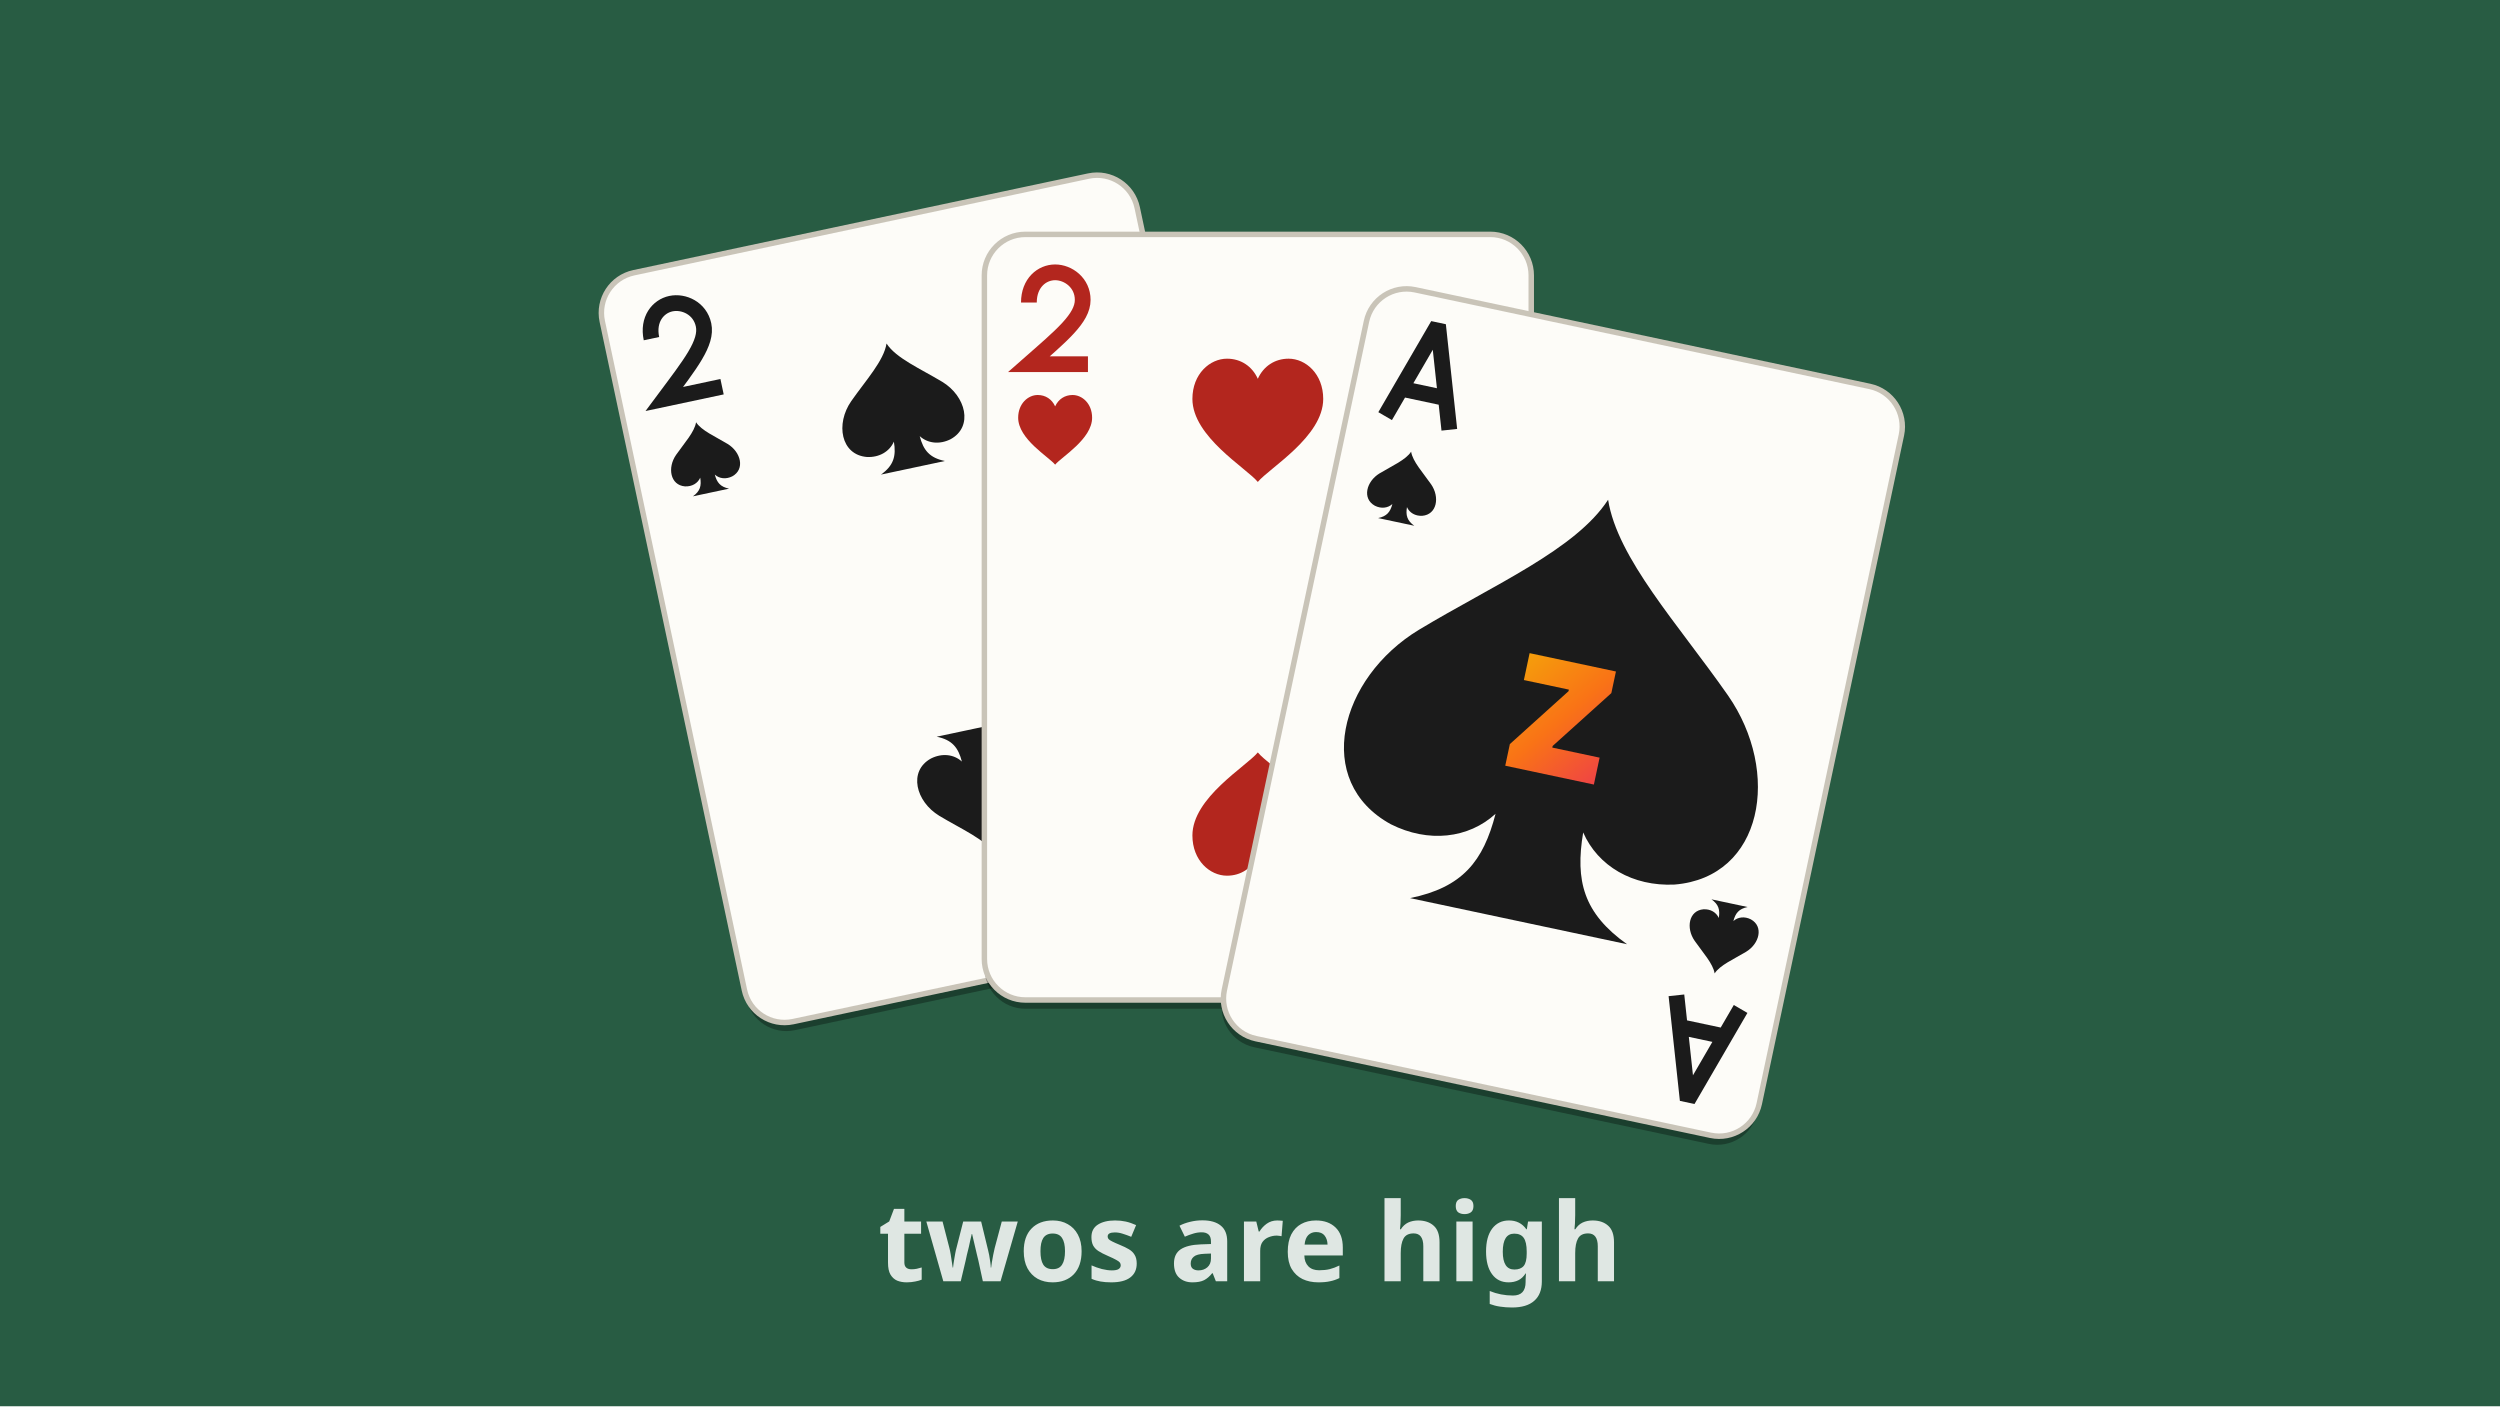
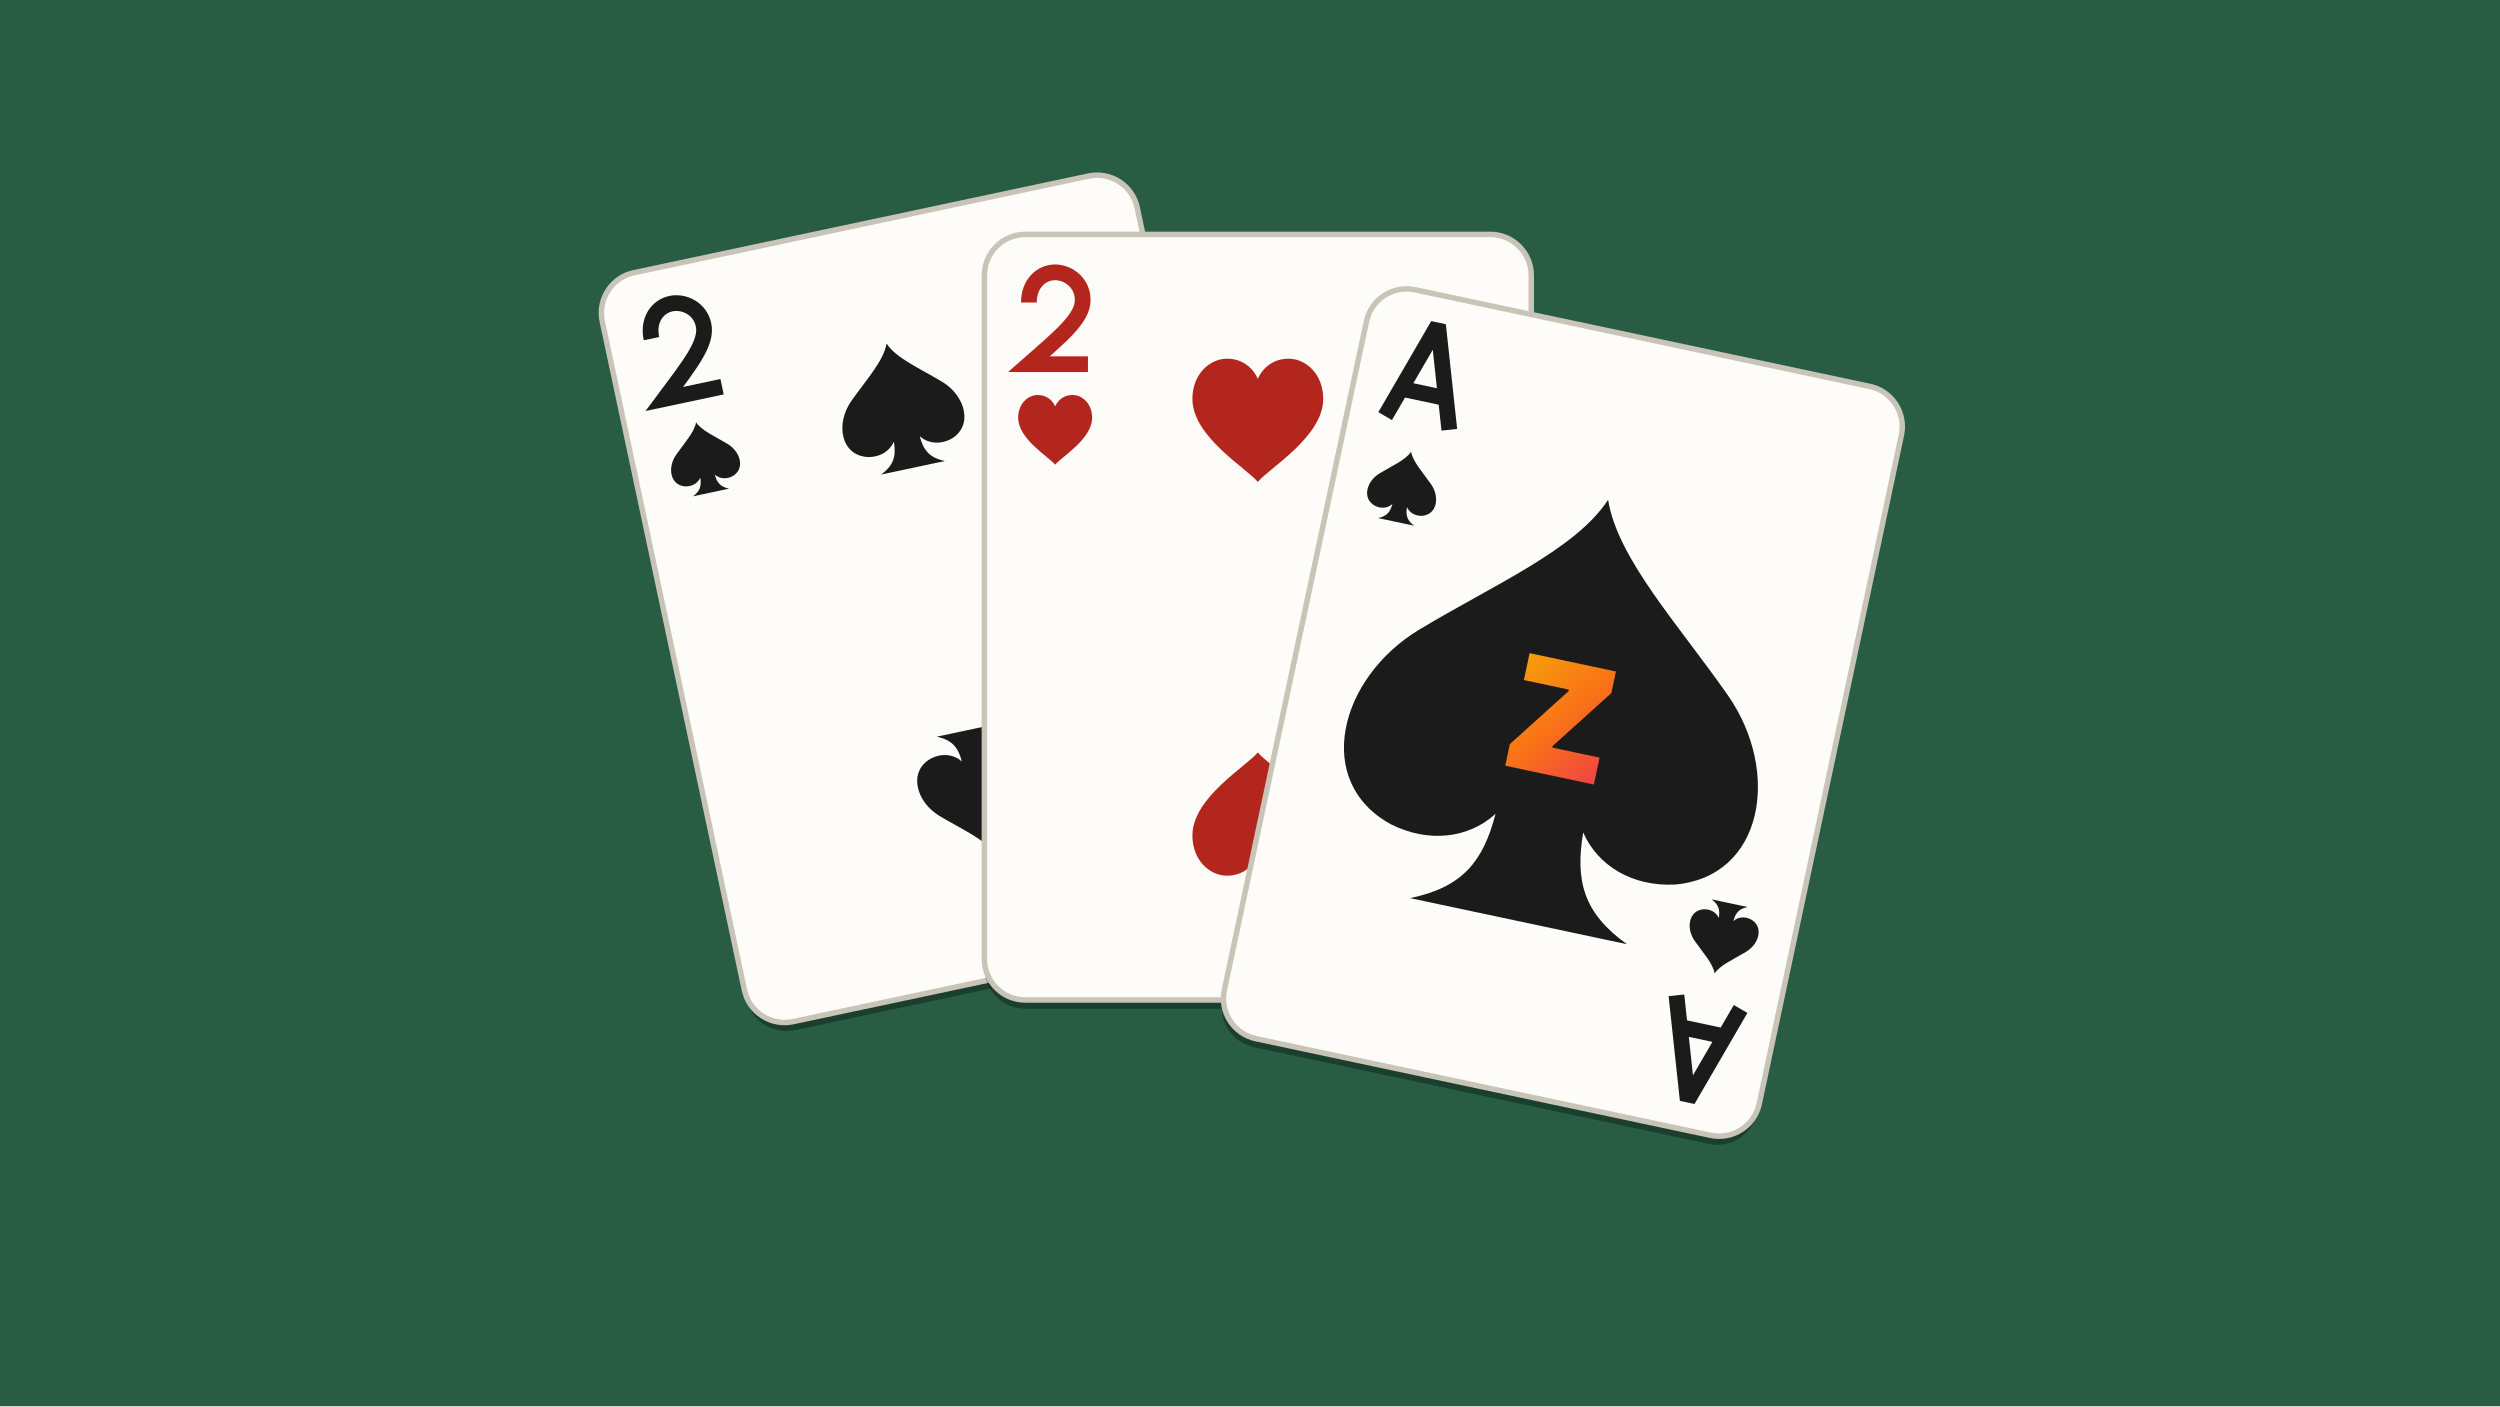
<svg xmlns="http://www.w3.org/2000/svg" width="320" height="180" viewBox="0 0 320 180">
  <defs>
    <symbol id="zc-s-3" overflow="visible">
      <path d="M0-10.2C1-7.6 4.4-5.2 7.4-2.4 10.6 .6 10.8 5.6 6.8 6.8 4.9 7.3 3.1 6.7 2.1 5.3 2.2 7.6 2.9 9 5.2 10H-5.2C-2.9 9-2.2 7.6-2.1 5.3-3.1 6.7-4.9 7.3-6.8 6.8-10.8 5.6-10.6 .6-7.4-2.4-4.4-5.2-1 -7.6 0-10.2Z" />
    </symbol>
    <symbol id="zc-s-2" overflow="visible">
      <path d="M0 9.8C-1.8 7.6-10.4 2.6-10.4-3.4-10.4-7.4-7.6-9.8-4.9-9.8-2.7-9.8-.9-8.6 0-6.6 .9-8.6 2.7-9.8 4.9-9.8 7.6-9.8 10.4-7.4 10.4-3.4 10.4 2.6 1.8 7.6 0 9.8Z" />
    </symbol>
    <linearGradient id="zc-g-mark" x1="0" y1="0" x2="1" y2="1">
      <stop offset="0" stop-color="#f59e0b" />
      <stop offset=".5" stop-color="#f97316" />
      <stop offset="1" stop-color="#ef4444" />
    </linearGradient>
  </defs>
  <rect width="320" height="180" fill="#285c43" />
  <g transform="translate(76 36) rotate(-12) scale(0.7)" style="color:#1b1b1b">
    <rect y="1.6" width="100" height="140" rx="7.5" fill="rgba(0,0,0,0.32)" />
    <rect width="100" height="140" rx="7.5" fill="#fdfcf8" stroke="#c9c4b8" />
    <svg width="100" height="140" viewBox="0 0 100 140" fill="currentColor" aria-hidden="true">
      <g class="zc-idx-std">
        <path transform="translate(6.94 6.94) scale(1.2)" d="M1 4.6C1 1.6 3 0 5 0S9.2 1.6 9.2 4.2C9.2 7 6 9.6 1 14H10" fill="none" stroke="currentColor" stroke-width="2.4" stroke-linejoin="miter" stroke-miterlimit="6" />
        <g transform="translate(12.94 35.74) scale(0.65)">
          <use href="#zc-s-3" />
        </g>
      </g>
      <g class="zc-idx-std" transform="rotate(180 50 70)">
        <path transform="translate(6.94 6.94) scale(1.2)" d="M1 4.6C1 1.6 3 0 5 0S9.2 1.6 9.2 4.2C9.2 7 6 9.6 1 14H10" fill="none" stroke="currentColor" stroke-width="2.4" stroke-linejoin="miter" stroke-miterlimit="6" />
        <g transform="translate(12.94 35.74) scale(0.65)">
          <use href="#zc-s-3" />
        </g>
      </g>
      <g class="zc-idx-row" display="none">
        <path transform="translate(8.52 8.52) scale(2.1)" d="M1 4.6C1 1.6 3 0 5 0S9.2 1.6 9.2 4.2C9.2 7 6 9.6 1 14H10" fill="none" stroke="currentColor" stroke-width="2.4" stroke-linejoin="miter" stroke-miterlimit="6" />
        <g transform="translate(63 23) scale(1.25)">
          <use href="#zc-s-3" />
        </g>
      </g>
      <g class="zc-big">
        <g transform="translate(50 34) scale(1.15)">
          <use href="#zc-s-3" />
        </g>
        <g transform="translate(50 106) rotate(180) scale(1.15)">
          <use href="#zc-s-3" />
        </g>
      </g>
      <g class="zc-small" display="none">
        <g transform="translate(50 92) scale(3.1)">
          <use href="#zc-s-3" />
        </g>
      </g>
    </svg>
  </g>
  <g transform="translate(126 30) scale(0.7)" style="color:#b3261e">
    <rect y="1.6" width="100" height="140" rx="7.5" fill="rgba(0,0,0,0.32)" />
    <rect width="100" height="140" rx="7.5" fill="#fdfcf8" stroke="#c9c4b8" />
    <svg width="100" height="140" viewBox="0 0 100 140" fill="currentColor" aria-hidden="true">
      <g class="zc-idx-std">
        <path transform="translate(6.94 6.94) scale(1.2)" d="M1 4.6C1 1.6 3 0 5 0S9.2 1.6 9.2 4.2C9.2 7 6 9.6 1 14H10" fill="none" stroke="currentColor" stroke-width="2.4" stroke-linejoin="miter" stroke-miterlimit="6" />
        <g transform="translate(12.94 35.74) scale(0.65)">
          <use href="#zc-s-2" />
        </g>
      </g>
      <g class="zc-idx-std" transform="rotate(180 50 70)">
        <path transform="translate(6.94 6.94) scale(1.2)" d="M1 4.6C1 1.6 3 0 5 0S9.2 1.6 9.2 4.2C9.2 7 6 9.6 1 14H10" fill="none" stroke="currentColor" stroke-width="2.4" stroke-linejoin="miter" stroke-miterlimit="6" />
        <g transform="translate(12.94 35.74) scale(0.65)">
          <use href="#zc-s-2" />
        </g>
      </g>
      <g class="zc-idx-row" display="none">
        <path transform="translate(8.52 8.52) scale(2.1)" d="M1 4.6C1 1.6 3 0 5 0S9.2 1.6 9.2 4.2C9.2 7 6 9.6 1 14H10" fill="none" stroke="currentColor" stroke-width="2.4" stroke-linejoin="miter" stroke-miterlimit="6" />
        <g transform="translate(63 23) scale(1.25)">
          <use href="#zc-s-2" />
        </g>
      </g>
      <g class="zc-big">
        <g transform="translate(50 34) scale(1.15)">
          <use href="#zc-s-2" />
        </g>
        <g transform="translate(50 106) rotate(180) scale(1.15)">
          <use href="#zc-s-2" />
        </g>
      </g>
      <g class="zc-small" display="none">
        <g transform="translate(50 92) scale(3.1)">
          <use href="#zc-s-2" />
        </g>
      </g>
    </svg>
  </g>
  <g transform="translate(176 36) rotate(12) scale(0.7)" style="color:#1b1b1b">
    <rect y="1.6" width="100" height="140" rx="7.5" fill="rgba(0,0,0,0.32)" />
    <rect width="100" height="140" rx="7.5" fill="#fdfcf8" stroke="#c9c4b8" />
    <svg width="100" height="140" viewBox="0 0 100 140" fill="currentColor" aria-hidden="true">
      <g class="zc-idx-std">
        <path transform="translate(6.94 6.94) scale(1.2)" d="M0 14 5 -1.25 10 14M2.2 9.4H7.8" fill="none" stroke="currentColor" stroke-width="2.4" stroke-linejoin="miter" stroke-miterlimit="2" />
        <g transform="translate(12.94 35.74) scale(0.65)">
          <use href="#zc-s-3" />
        </g>
      </g>
      <g class="zc-idx-std" transform="rotate(180 50 70)">
        <path transform="translate(6.94 6.94) scale(1.2)" d="M0 14 5 -1.25 10 14M2.2 9.4H7.8" fill="none" stroke="currentColor" stroke-width="2.4" stroke-linejoin="miter" stroke-miterlimit="2" />
        <g transform="translate(12.94 35.74) scale(0.65)">
          <use href="#zc-s-3" />
        </g>
      </g>
      <g class="zc-idx-row" display="none">
        <path transform="translate(8.52 8.52) scale(2.1)" d="M0 14 5 -1.25 10 14M2.2 9.4H7.8" fill="none" stroke="currentColor" stroke-width="2.4" stroke-linejoin="miter" stroke-miterlimit="2" />
        <g transform="translate(63 23) scale(1.25)">
          <use href="#zc-s-3" />
        </g>
      </g>
      <g class="zc-big">
        <g transform="translate(50 70) scale(3.9)">
          <use href="#zc-s-3" />
        </g>
        <path transform="translate(50 71.17) scale(1.415703)" d="M-5.852 7.438L5.852 7.438L5.852 3.885L-0.392 3.885L-0.392 3.667L5.602 -4.583L5.602 -7.438L-5.798 -7.438L-5.798 -3.885L0.142 -3.885L0.142 -3.678L-5.852 4.583Z" fill="url(#zc-g-mark)" />
      </g>
      <g class="zc-small" display="none">
        <g transform="translate(50 92) scale(3.1)">
          <use href="#zc-s-3" />
        </g>
        <path transform="translate(50 92.93) scale(1.125303)" d="M-5.852 7.438L5.852 7.438L5.852 3.885L-0.392 3.885L-0.392 3.667L5.602 -4.583L5.602 -7.438L-5.798 -7.438L-5.798 -3.885L0.142 -3.885L0.142 -3.678L-5.852 4.583Z" fill="url(#zc-g-mark)" />
      </g>
    </svg>
  </g>
-   <text x="160" y="164" font-size="14" font-weight="700" text-anchor="middle" fill="rgba(255,255,255,0.85)" font-family="system-ui,sans-serif">twos are high</text>
</svg>
